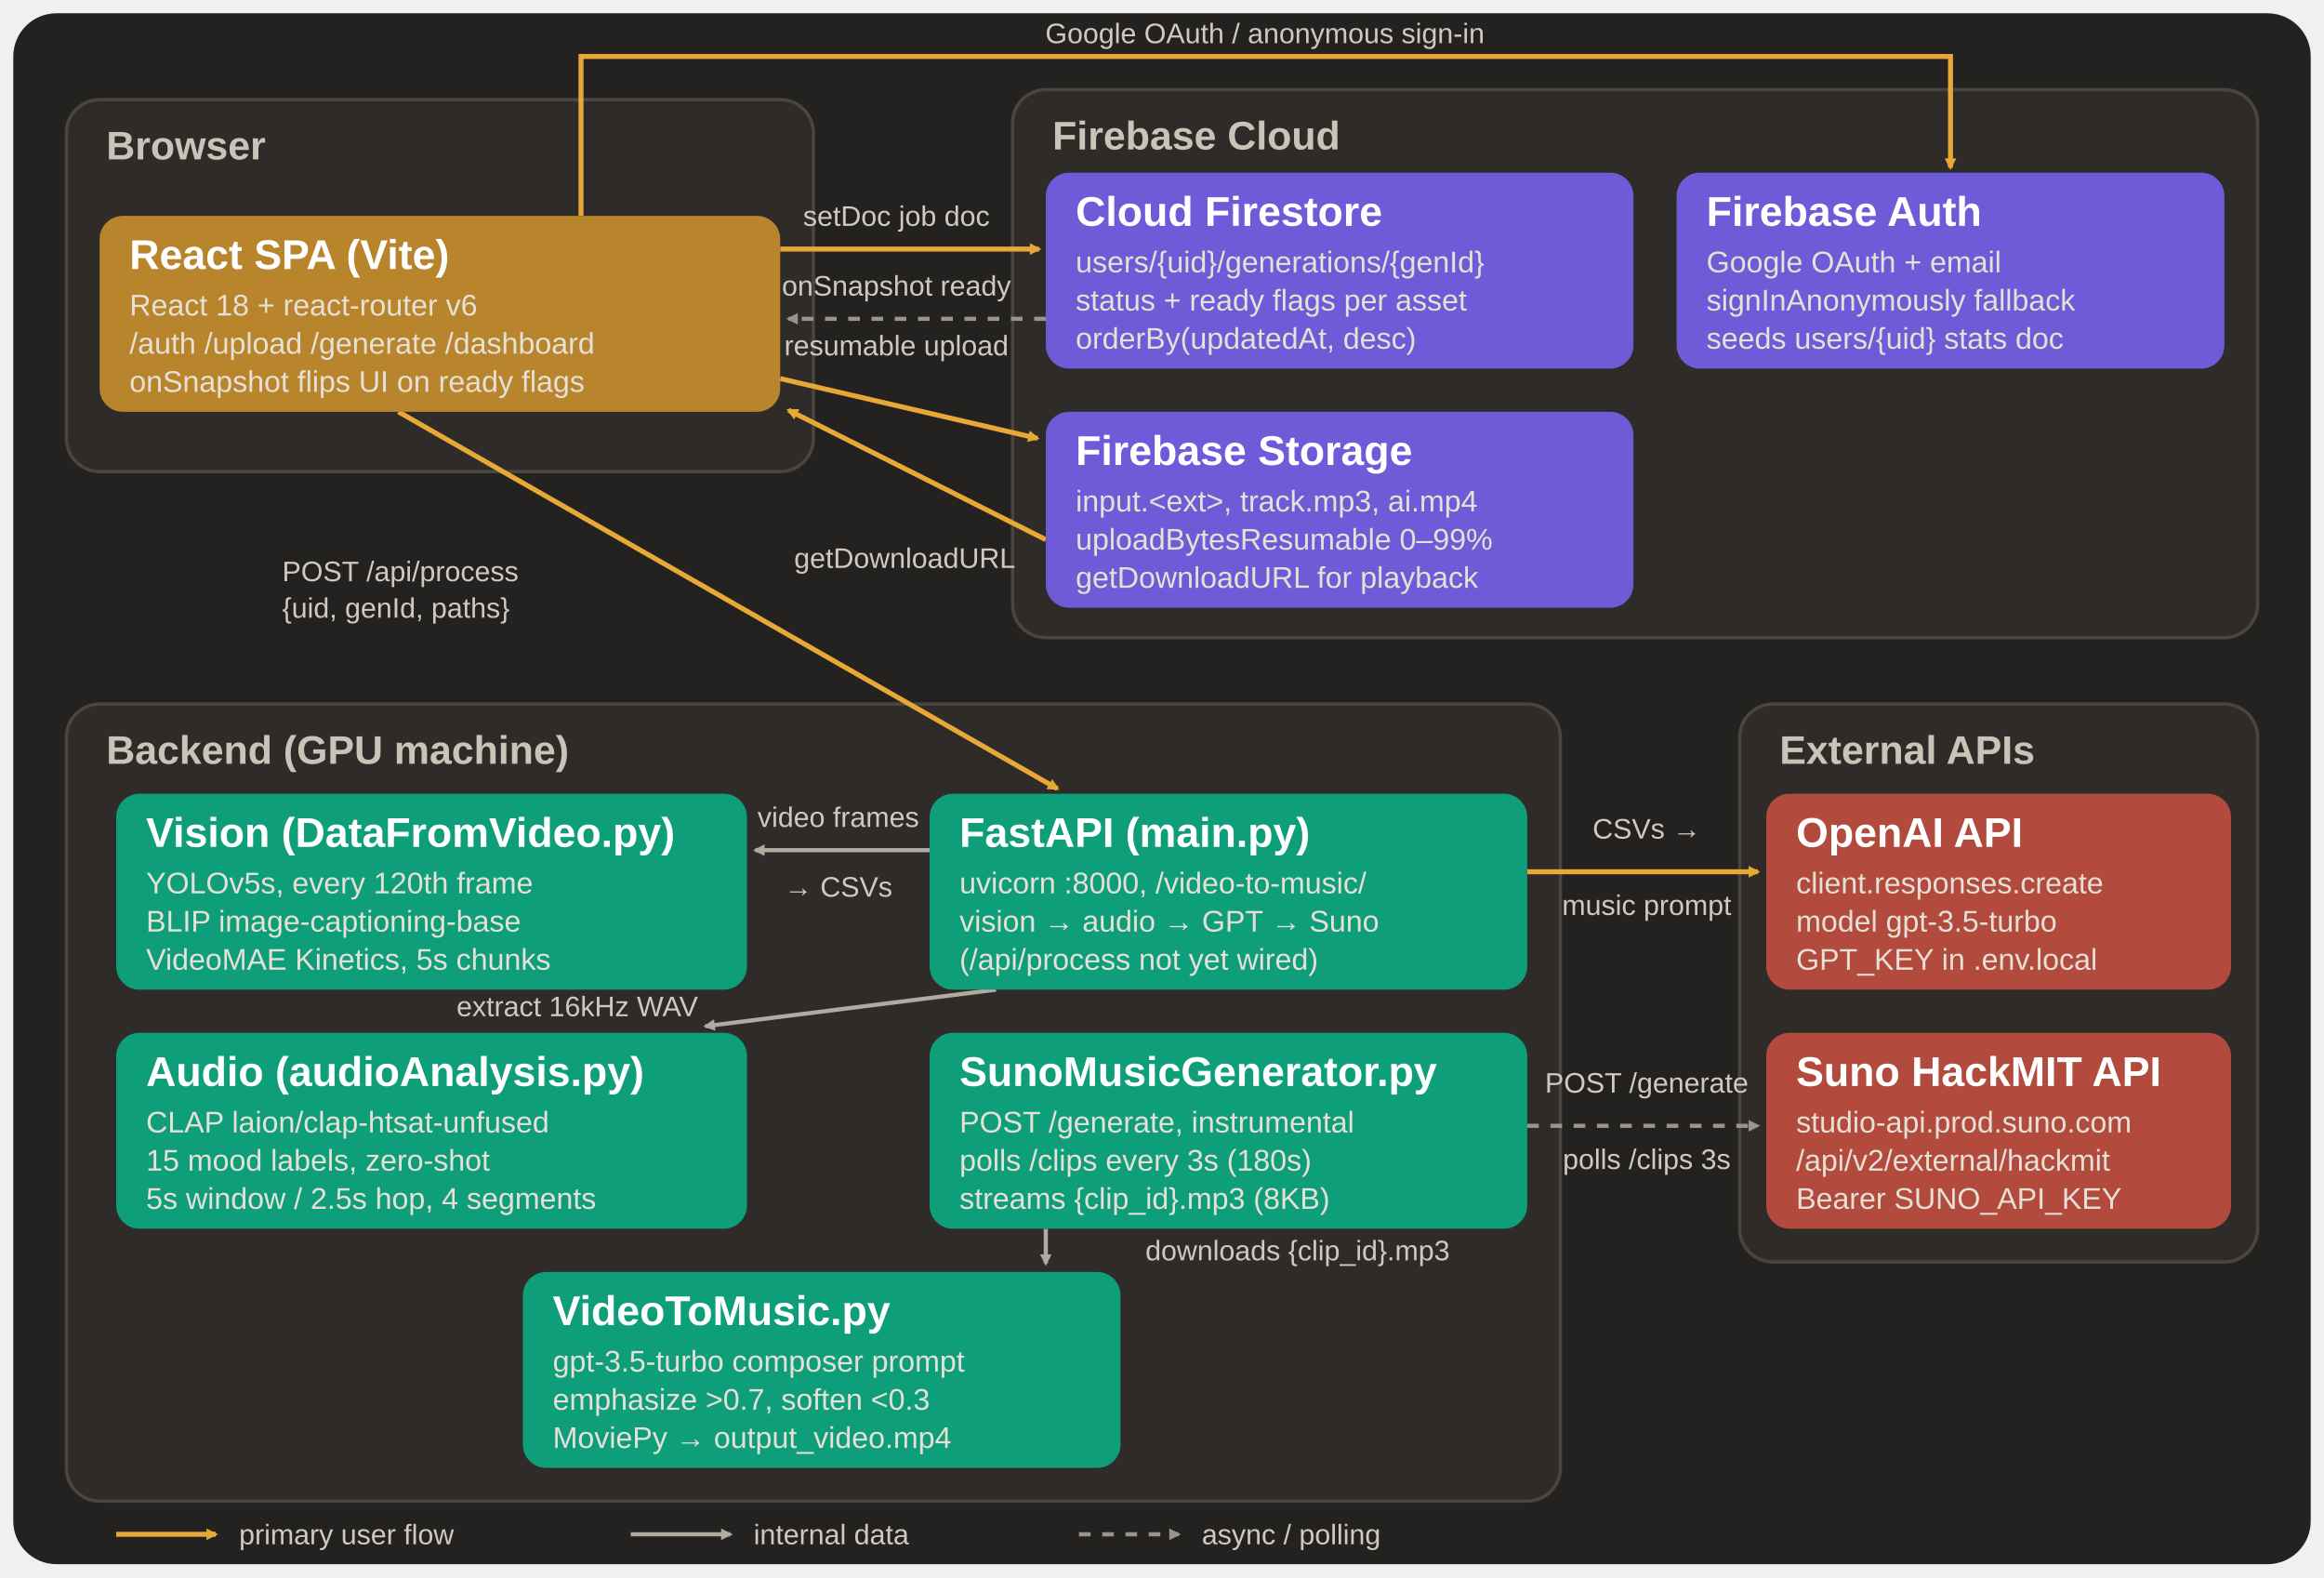
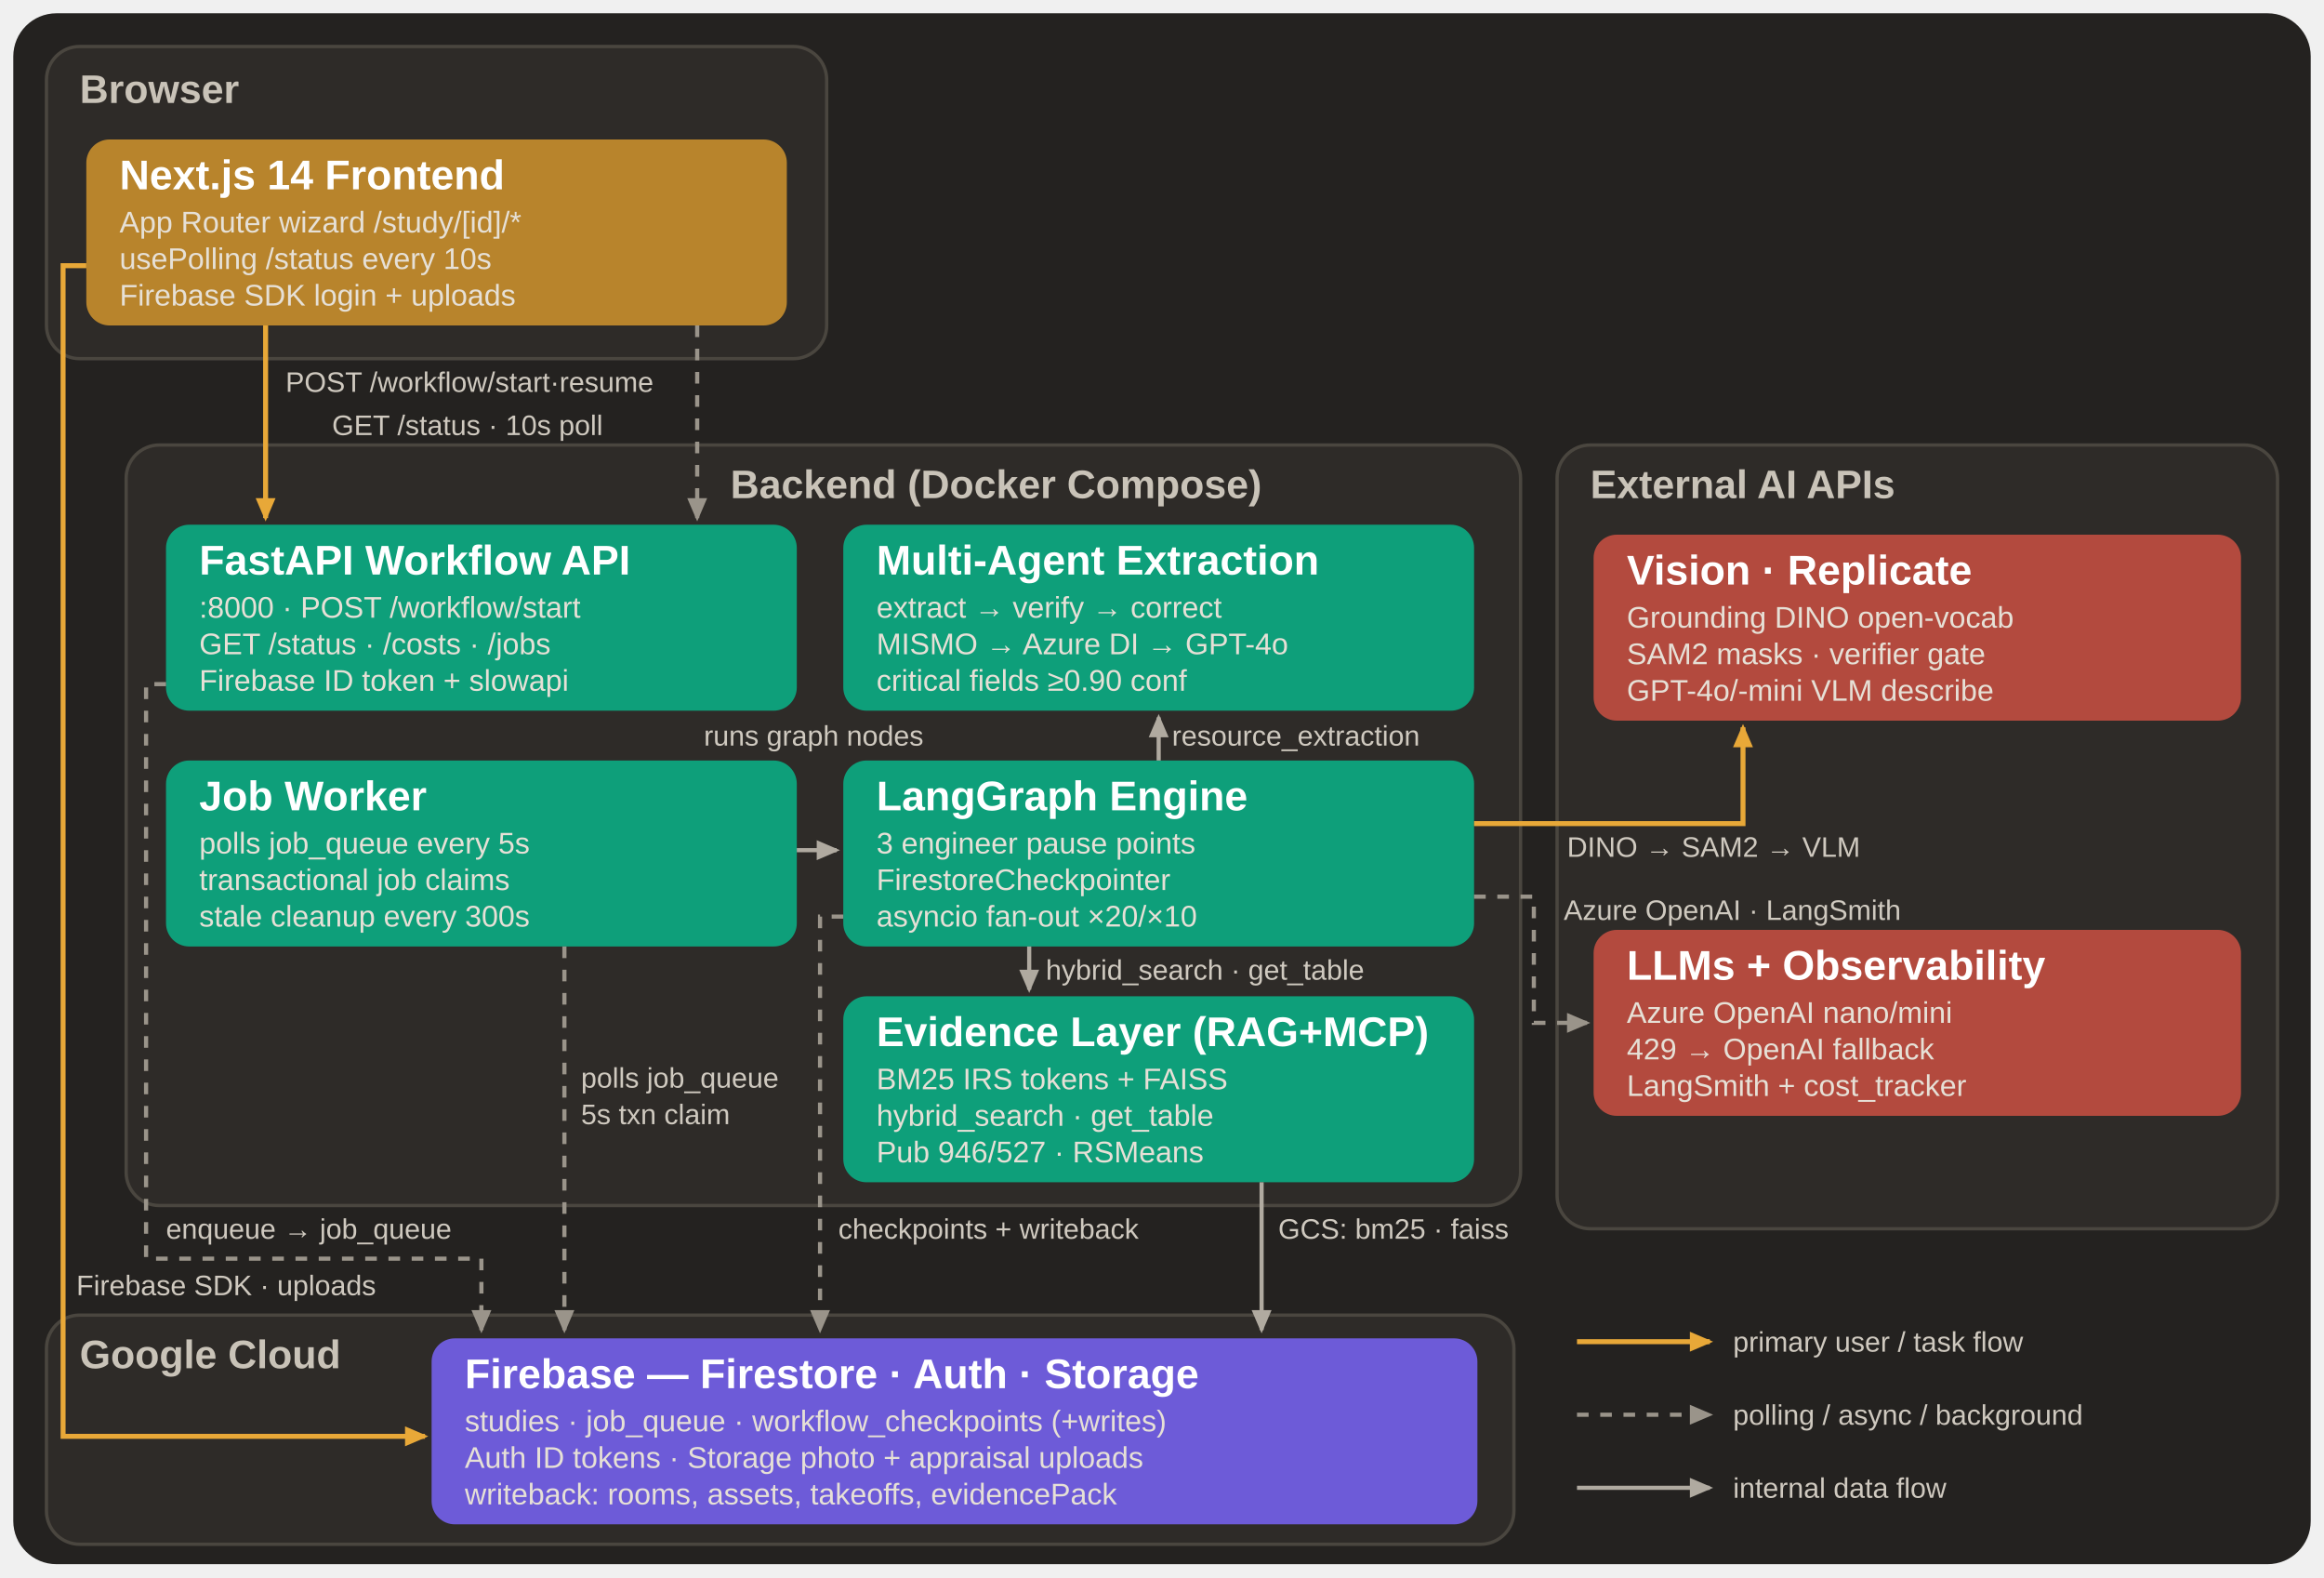
- <svg xmlns="http://www.w3.org/2000/svg" viewBox="0 0 1400 950" font-family="'DM Sans', -apple-system, 'Helvetica Neue', Arial, sans-serif">
+ <svg xmlns="http://www.w3.org/2000/svg" width="1400" height="950" viewBox="0 0 1400 950" font-family="'DM Sans', -apple-system, 'Helvetica Neue', Arial, sans-serif">
  <defs>
-     <marker id="ag" markerWidth="7" markerHeight="7" refX="8" refY="5" orient="auto" markerUnits="userSpaceOnUse" viewBox="0 0 10 10">
-       <path d="M0,0 L10,5 L0,10 z" fill="#E8A838" />
+     <marker id="ag" markerWidth="14" markerHeight="12" refX="12" refY="6" orient="auto" markerUnits="userSpaceOnUse">
+       <path d="M0,0 L14,6 L0,12 z" fill="#E8A838" />
    </marker>
-     <marker id="ai" markerWidth="7" markerHeight="7" refX="8" refY="5" orient="auto" markerUnits="userSpaceOnUse" viewBox="0 0 10 10">
-       <path d="M0,0 L10,5 L0,10 z" fill="#b0aaa0" />
+     <marker id="an" markerWidth="14" markerHeight="12" refX="12" refY="6" orient="auto" markerUnits="userSpaceOnUse">
+       <path d="M0,0 L14,6 L0,12 z" fill="#9a948a" />
    </marker>
-     <marker id="ad" markerWidth="7" markerHeight="7" refX="8" refY="5" orient="auto" markerUnits="userSpaceOnUse" viewBox="0 0 10 10">
-       <path d="M0,0 L10,5 L0,10 z" fill="#9a948a" />
+     <marker id="ai" markerWidth="14" markerHeight="12" refX="12" refY="6" orient="auto" markerUnits="userSpaceOnUse">
+       <path d="M0,0 L14,6 L0,12 z" fill="#b0aaa0" />
    </marker>
  </defs>
  <rect x="8" y="8" width="1384" height="934" rx="26" fill="#242220" />
-   <rect x="40" y="60" width="450" height="224" rx="20" fill="#2e2b28" stroke="#4a463f" stroke-width="2" />
-   <text x="64" y="96" font-size="24" font-weight="bold" fill="#c9c3b8">Browser</text>
-   <rect x="610" y="54" width="750" height="330" rx="20" fill="#2e2b28" stroke="#4a463f" stroke-width="2" />
-   <text x="634" y="90" font-size="24" font-weight="bold" fill="#c9c3b8">Firebase Cloud</text>
-   <rect x="40" y="424" width="900" height="480" rx="20" fill="#2e2b28" stroke="#4a463f" stroke-width="2" />
-   <text x="64" y="460" font-size="24" font-weight="bold" fill="#c9c3b8">Backend (GPU machine)</text>
-   <rect x="1048" y="424" width="312" height="336" rx="20" fill="#2e2b28" stroke="#4a463f" stroke-width="2" />
-   <text x="1072" y="460" font-size="24" font-weight="bold" fill="#c9c3b8">External APIs</text>
-   <polyline points="350,130 350,34 1175,34 1175,101" fill="none" stroke="#E8A838" stroke-width="3" marker-end="url(#ag)" />
-   <text x="762" y="26" font-size="17" fill="#cfc9bf" text-anchor="middle">Google OAuth / anonymous sign-in</text>
-   <line x1="470" y1="150" x2="626" y2="150" stroke="#E8A838" stroke-width="3" marker-end="url(#ag)" />
-   <text x="540" y="136" font-size="17" fill="#cfc9bf" text-anchor="middle">setDoc job doc</text>
-   <line x1="630" y1="192" x2="475" y2="192" stroke="#9a948a" stroke-width="2.5" stroke-dasharray="7 7" marker-end="url(#ad)" />
-   <text x="540" y="178" font-size="17" fill="#cfc9bf" text-anchor="middle">onSnapshot ready</text>
-   <line x1="470" y1="228" x2="625" y2="264" stroke="#E8A838" stroke-width="3" marker-end="url(#ag)" />
-   <text x="540" y="214" font-size="17" fill="#cfc9bf" text-anchor="middle">resumable upload</text>
-   <line x1="630" y1="325" x2="475" y2="247" stroke="#E8A838" stroke-width="3" marker-end="url(#ag)" />
-   <text x="545" y="342" font-size="17" fill="#cfc9bf" text-anchor="middle">getDownloadURL</text>
-   <line x1="240" y1="248" x2="637" y2="475" stroke="#E8A838" stroke-width="3" marker-end="url(#ag)" />
-   <text x="170" y="350" font-size="17" fill="#cfc9bf">POST /api/process</text>
-   <text x="170" y="372" font-size="17" fill="#cfc9bf">{uid, genId, paths}</text>
-   <line x1="560" y1="512" x2="455" y2="512" stroke="#b0aaa0" stroke-width="2.5" marker-end="url(#ai)" />
-   <text x="505" y="498" font-size="17" fill="#cfc9bf" text-anchor="middle">video frames</text>
-   <text x="505" y="540" font-size="17" fill="#cfc9bf" text-anchor="middle">→ CSVs</text>
-   <line x1="600" y1="596" x2="425" y2="618" stroke="#b0aaa0" stroke-width="2.5" marker-end="url(#ai)" />
-   <text x="275" y="612" font-size="17" fill="#cfc9bf">extract 16kHz WAV</text>
-   <line x1="920" y1="525" x2="1059" y2="525" stroke="#E8A838" stroke-width="3" marker-end="url(#ag)" />
-   <text x="992" y="505" font-size="17" fill="#cfc9bf" text-anchor="middle">CSVs →</text>
-   <text x="992" y="551" font-size="17" fill="#cfc9bf" text-anchor="middle">music prompt</text>
-   <line x1="920" y1="678" x2="1059" y2="678" stroke="#9a948a" stroke-width="2.5" stroke-dasharray="7 7" marker-end="url(#ad)" />
-   <text x="992" y="658" font-size="17" fill="#cfc9bf" text-anchor="middle">POST /generate</text>
-   <text x="992" y="704" font-size="17" fill="#cfc9bf" text-anchor="middle">polls /clips 3s</text>
-   <line x1="630" y1="740" x2="630" y2="761" stroke="#b0aaa0" stroke-width="2.5" marker-end="url(#ai)" />
-   <text x="690" y="759" font-size="17" fill="#cfc9bf">downloads {clip_id}.mp3</text>
-   <rect x="60" y="130" width="410" height="118" rx="14" fill="#B8842C" />
-   <text x="78" y="162" font-size="25" font-weight="bold" fill="#ffffff">React SPA (Vite)</text>
-   <text x="78" y="190" font-size="18" fill="#e6e0d6">React 18 + react-router v6</text>
-   <text x="78" y="213" font-size="18" fill="#e6e0d6">/auth /upload /generate /dashboard</text>
-   <text x="78" y="236" font-size="18" fill="#e6e0d6">onSnapshot flips UI on ready flags</text>
-   <rect x="630" y="104" width="354" height="118" rx="14" fill="#6D5BD8" />
-   <text x="648" y="136" font-size="25" font-weight="bold" fill="#ffffff">Cloud Firestore</text>
-   <text x="648" y="164" font-size="18" fill="#e6e0d6">users/{uid}/generations/{genId}</text>
-   <text x="648" y="187" font-size="18" fill="#e6e0d6">status + ready flags per asset</text>
-   <text x="648" y="210" font-size="18" fill="#e6e0d6">orderBy(updatedAt, desc)</text>
-   <rect x="1010" y="104" width="330" height="118" rx="14" fill="#6D5BD8" />
-   <text x="1028" y="136" font-size="25" font-weight="bold" fill="#ffffff">Firebase Auth</text>
-   <text x="1028" y="164" font-size="18" fill="#e6e0d6">Google OAuth + email</text>
-   <text x="1028" y="187" font-size="18" fill="#e6e0d6">signInAnonymously fallback</text>
-   <text x="1028" y="210" font-size="18" fill="#e6e0d6">seeds users/{uid} stats doc</text>
-   <rect x="630" y="248" width="354" height="118" rx="14" fill="#6D5BD8" />
-   <text x="648" y="280" font-size="25" font-weight="bold" fill="#ffffff">Firebase Storage</text>
-   <text x="648" y="308" font-size="18" fill="#e6e0d6">input.&lt;ext&gt;, track.mp3, ai.mp4</text>
-   <text x="648" y="331" font-size="18" fill="#e6e0d6">uploadBytesResumable 0–99%</text>
-   <text x="648" y="354" font-size="18" fill="#e6e0d6">getDownloadURL for playback</text>
-   <rect x="70" y="478" width="380" height="118" rx="14" fill="#0E9F7A" />
-   <text x="88" y="510" font-size="25" font-weight="bold" fill="#ffffff">Vision (DataFromVideo.py)</text>
-   <text x="88" y="538" font-size="18" fill="#e6e0d6">YOLOv5s, every 120th frame</text>
-   <text x="88" y="561" font-size="18" fill="#e6e0d6">BLIP image-captioning-base</text>
-   <text x="88" y="584" font-size="18" fill="#e6e0d6">VideoMAE Kinetics, 5s chunks</text>
-   <rect x="560" y="478" width="360" height="118" rx="14" fill="#0E9F7A" />
-   <text x="578" y="510" font-size="25" font-weight="bold" fill="#ffffff">FastAPI (main.py)</text>
-   <text x="578" y="538" font-size="18" fill="#e6e0d6">uvicorn :8000, /video-to-music/</text>
-   <text x="578" y="561" font-size="18" fill="#e6e0d6">vision → audio → GPT → Suno</text>
-   <text x="578" y="584" font-size="18" fill="#e6e0d6">(/api/process not yet wired)</text>
-   <rect x="70" y="622" width="380" height="118" rx="14" fill="#0E9F7A" />
-   <text x="88" y="654" font-size="25" font-weight="bold" fill="#ffffff">Audio (audioAnalysis.py)</text>
-   <text x="88" y="682" font-size="18" fill="#e6e0d6">CLAP laion/clap-htsat-unfused</text>
-   <text x="88" y="705" font-size="18" fill="#e6e0d6">15 mood labels, zero-shot</text>
-   <text x="88" y="728" font-size="18" fill="#e6e0d6">5s window / 2.5s hop, 4 segments</text>
-   <rect x="560" y="622" width="360" height="118" rx="14" fill="#0E9F7A" />
-   <text x="578" y="654" font-size="25" font-weight="bold" fill="#ffffff">SunoMusicGenerator.py</text>
-   <text x="578" y="682" font-size="18" fill="#e6e0d6">POST /generate, instrumental</text>
-   <text x="578" y="705" font-size="18" fill="#e6e0d6">polls /clips every 3s (180s)</text>
-   <text x="578" y="728" font-size="18" fill="#e6e0d6">streams {clip_id}.mp3 (8KB)</text>
-   <rect x="315" y="766" width="360" height="118" rx="14" fill="#0E9F7A" />
-   <text x="333" y="798" font-size="25" font-weight="bold" fill="#ffffff">VideoToMusic.py</text>
-   <text x="333" y="826" font-size="18" fill="#e6e0d6">gpt-3.5-turbo composer prompt</text>
-   <text x="333" y="849" font-size="18" fill="#e6e0d6">emphasize &gt;0.7, soften &lt;0.3</text>
-   <text x="333" y="872" font-size="18" fill="#e6e0d6">MoviePy → output_video.mp4</text>
-   <rect x="1064" y="478" width="280" height="118" rx="14" fill="#B34A3E" />
-   <text x="1082" y="510" font-size="25" font-weight="bold" fill="#ffffff">OpenAI API</text>
-   <text x="1082" y="538" font-size="18" fill="#e6e0d6">client.responses.create</text>
-   <text x="1082" y="561" font-size="18" fill="#e6e0d6">model gpt-3.5-turbo</text>
-   <text x="1082" y="584" font-size="18" fill="#e6e0d6">GPT_KEY in .env.local</text>
-   <rect x="1064" y="622" width="280" height="118" rx="14" fill="#B34A3E" />
-   <text x="1082" y="654" font-size="25" font-weight="bold" fill="#ffffff">Suno HackMIT API</text>
-   <text x="1082" y="682" font-size="18" fill="#e6e0d6">studio-api.prod.suno.com</text>
-   <text x="1082" y="705" font-size="18" fill="#e6e0d6">/api/v2/external/hackmit</text>
-   <text x="1082" y="728" font-size="18" fill="#e6e0d6">Bearer SUNO_API_KEY</text>
-   <line x1="70" y1="924" x2="130" y2="924" stroke="#E8A838" stroke-width="3" marker-end="url(#ag)" />
-   <text x="144" y="930" font-size="17" fill="#cfc9bf">primary user flow</text>
-   <line x1="380" y1="924" x2="440" y2="924" stroke="#b0aaa0" stroke-width="2.5" marker-end="url(#ai)" />
-   <text x="454" y="930" font-size="17" fill="#cfc9bf">internal data</text>
-   <line x1="650" y1="924" x2="710" y2="924" stroke="#9a948a" stroke-width="2.5" stroke-dasharray="7 7" marker-end="url(#ad)" />
-   <text x="724" y="930" font-size="17" fill="#cfc9bf">async / polling</text>
+   <rect x="28" y="28" width="470" height="188" rx="20" fill="#2e2b28" stroke="#4a463f" stroke-width="2" />
+   <text x="48" y="62" font-size="24" font-weight="bold" fill="#c9c3b8">Browser</text>
+   <rect x="52" y="84" width="422" height="112" rx="14" fill="#B8842C" />
+   <text x="72" y="114" font-size="25" font-weight="bold" fill="#ffffff">Next.js 14 Frontend</text>
+   <text x="72" y="140" font-size="18" fill="#e6e0d6">App Router wizard /study/[id]/*</text>
+   <text x="72" y="162" font-size="18" fill="#e6e0d6">usePolling /status every 10s</text>
+   <text x="72" y="184" font-size="18" fill="#e6e0d6">Firebase SDK login + uploads</text>
+   <rect x="76" y="268" width="840" height="458" rx="20" fill="#2e2b28" stroke="#4a463f" stroke-width="2" />
+   <text x="440" y="300" font-size="24" font-weight="bold" fill="#c9c3b8">Backend (Docker Compose)</text>
+   <rect x="100" y="316" width="380" height="112" rx="14" fill="#0E9F7A" />
+   <text x="120" y="346" font-size="25" font-weight="bold" fill="#ffffff">FastAPI Workflow API</text>
+   <text x="120" y="372" font-size="18" fill="#e6e0d6">:8000 · POST /workflow/start</text>
+   <text x="120" y="394" font-size="18" fill="#e6e0d6">GET /status · /costs · /jobs</text>
+   <text x="120" y="416" font-size="18" fill="#e6e0d6">Firebase ID token + slowapi</text>
+   <rect x="508" y="316" width="380" height="112" rx="14" fill="#0E9F7A" />
+   <text x="528" y="346" font-size="25" font-weight="bold" fill="#ffffff">Multi-Agent Extraction</text>
+   <text x="528" y="372" font-size="18" fill="#e6e0d6">extract → verify → correct</text>
+   <text x="528" y="394" font-size="18" fill="#e6e0d6">MISMO → Azure DI → GPT-4o</text>
+   <text x="528" y="416" font-size="18" fill="#e6e0d6">critical fields ≥0.90 conf</text>
+   <rect x="100" y="458" width="380" height="112" rx="14" fill="#0E9F7A" />
+   <text x="120" y="488" font-size="25" font-weight="bold" fill="#ffffff">Job Worker</text>
+   <text x="120" y="514" font-size="18" fill="#e6e0d6">polls job_queue every 5s</text>
+   <text x="120" y="536" font-size="18" fill="#e6e0d6">transactional job claims</text>
+   <text x="120" y="558" font-size="18" fill="#e6e0d6">stale cleanup every 300s</text>
+   <rect x="508" y="458" width="380" height="112" rx="14" fill="#0E9F7A" />
+   <text x="528" y="488" font-size="25" font-weight="bold" fill="#ffffff">LangGraph Engine</text>
+   <text x="528" y="514" font-size="18" fill="#e6e0d6">3 engineer pause points</text>
+   <text x="528" y="536" font-size="18" fill="#e6e0d6">FirestoreCheckpointer</text>
+   <text x="528" y="558" font-size="18" fill="#e6e0d6">asyncio fan-out ×20/×10</text>
+   <rect x="508" y="600" width="380" height="112" rx="14" fill="#0E9F7A" />
+   <text x="528" y="630" font-size="25" font-weight="bold" fill="#ffffff">Evidence Layer (RAG+MCP)</text>
+   <text x="528" y="656" font-size="18" fill="#e6e0d6">BM25 IRS tokens + FAISS</text>
+   <text x="528" y="678" font-size="18" fill="#e6e0d6">hybrid_search · get_table</text>
+   <text x="528" y="700" font-size="18" fill="#e6e0d6">Pub 946/527 · RSMeans</text>
+   <rect x="938" y="268" width="434" height="472" rx="20" fill="#2e2b28" stroke="#4a463f" stroke-width="2" />
+   <text x="958" y="300" font-size="24" font-weight="bold" fill="#c9c3b8">External AI APIs</text>
+   <rect x="960" y="322" width="390" height="112" rx="14" fill="#B34A3E" />
+   <text x="980" y="352" font-size="25" font-weight="bold" fill="#ffffff">Vision · Replicate</text>
+   <text x="980" y="378" font-size="18" fill="#e6e0d6">Grounding DINO open-vocab</text>
+   <text x="980" y="400" font-size="18" fill="#e6e0d6">SAM2 masks · verifier gate</text>
+   <text x="980" y="422" font-size="18" fill="#e6e0d6">GPT-4o/-mini VLM describe</text>
+   <rect x="960" y="560" width="390" height="112" rx="14" fill="#B34A3E" />
+   <text x="980" y="590" font-size="25" font-weight="bold" fill="#ffffff">LLMs + Observability</text>
+   <text x="980" y="616" font-size="18" fill="#e6e0d6">Azure OpenAI nano/mini</text>
+   <text x="980" y="638" font-size="18" fill="#e6e0d6">429 → OpenAI fallback</text>
+   <text x="980" y="660" font-size="18" fill="#e6e0d6">LangSmith + cost_tracker</text>
+   <rect x="28" y="792" width="884" height="138" rx="20" fill="#2e2b28" stroke="#4a463f" stroke-width="2" />
+   <text x="48" y="824" font-size="24" font-weight="bold" fill="#c9c3b8">Google Cloud</text>
+   <rect x="260" y="806" width="630" height="112" rx="14" fill="#6D5BD8" />
+   <text x="280" y="836" font-size="25" font-weight="bold" fill="#ffffff">Firebase — Firestore · Auth · Storage</text>
+   <text x="280" y="862" font-size="18" fill="#e6e0d6">studies · job_queue · workflow_checkpoints (+writes)</text>
+   <text x="280" y="884" font-size="18" fill="#e6e0d6">Auth ID tokens · Storage photo + appraisal uploads</text>
+   <text x="280" y="906" font-size="18" fill="#e6e0d6">writeback: rooms, assets, takeoffs, evidencePack</text>
+   <path d="M160 196 L160 312" stroke="#E8A838" stroke-width="3" fill="none" marker-end="url(#ag)" />
+   <text x="172" y="236" font-size="17" fill="#cfc9bf">POST /workflow/start·resume</text>
+   <path d="M52 160 L38 160 L38 865 L256 865" stroke="#E8A838" stroke-width="3" fill="none" marker-end="url(#ag)" />
+   <text x="46" y="780" font-size="17" fill="#cfc9bf">Firebase SDK · uploads</text>
+   <path d="M888 496 L1050 496 L1050 438" stroke="#E8A838" stroke-width="3" fill="none" marker-end="url(#ag)" />
+   <text x="944" y="516" font-size="17" fill="#cfc9bf">DINO → SAM2 → VLM</text>
+   <path d="M420 196 L420 312" stroke="#9a948a" stroke-width="2.5" stroke-dasharray="7 7" fill="none" marker-end="url(#an)" />
+   <text x="200" y="262" font-size="17" fill="#cfc9bf">GET /status · 10s poll</text>
+   <path d="M100 412 L88 412 L88 758 L290 758 L290 801" stroke="#9a948a" stroke-width="2.5" stroke-dasharray="7 7" fill="none" marker-end="url(#an)" />
+   <text x="100" y="746" font-size="17" fill="#cfc9bf">enqueue → job_queue</text>
+   <path d="M340 570 L340 801" stroke="#9a948a" stroke-width="2.5" stroke-dasharray="7 7" fill="none" marker-end="url(#an)" />
+   <text x="350" y="655" font-size="17" fill="#cfc9bf">polls job_queue</text>
+   <text x="350" y="677" font-size="17" fill="#cfc9bf">5s txn claim</text>
+   <path d="M508 552 L494 552 L494 801" stroke="#9a948a" stroke-width="2.5" stroke-dasharray="7 7" fill="none" marker-end="url(#an)" />
+   <text x="505" y="746" font-size="17" fill="#cfc9bf">checkpoints + writeback</text>
+   <path d="M888 540 L924 540 L924 616 L956 616" stroke="#9a948a" stroke-width="2.5" stroke-dasharray="7 7" fill="none" marker-end="url(#an)" />
+   <text x="942" y="554" font-size="17" fill="#cfc9bf">Azure OpenAI · LangSmith</text>
+   <path d="M480 512 L504 512" stroke="#b0aaa0" stroke-width="2.5" fill="none" marker-end="url(#ai)" />
+   <text x="424" y="449" font-size="17" fill="#cfc9bf">runs graph nodes</text>
+   <path d="M698 458 L698 432" stroke="#b0aaa0" stroke-width="2.5" fill="none" marker-end="url(#ai)" />
+   <text x="706" y="449" font-size="17" fill="#cfc9bf">resource_extraction</text>
+   <path d="M620 570 L620 596" stroke="#b0aaa0" stroke-width="2.5" fill="none" marker-end="url(#ai)" />
+   <text x="630" y="590" font-size="17" fill="#cfc9bf">hybrid_search · get_table</text>
+   <path d="M760 712 L760 801" stroke="#b0aaa0" stroke-width="2.5" fill="none" marker-end="url(#ai)" />
+   <text x="770" y="746" font-size="17" fill="#cfc9bf">GCS: bm25 · faiss</text>
+   <line x1="950" y1="808" x2="1030" y2="808" stroke="#E8A838" stroke-width="3" marker-end="url(#ag)" />
+   <text x="1044" y="814" font-size="17" fill="#cfc9bf">primary user / task flow</text>
+   <line x1="950" y1="852" x2="1030" y2="852" stroke="#9a948a" stroke-width="2.5" stroke-dasharray="7 7" marker-end="url(#an)" />
+   <text x="1044" y="858" font-size="17" fill="#cfc9bf">polling / async / background</text>
+   <line x1="950" y1="896" x2="1030" y2="896" stroke="#b0aaa0" stroke-width="2.5" marker-end="url(#ai)" />
+   <text x="1044" y="902" font-size="17" fill="#cfc9bf">internal data flow</text>
</svg>
